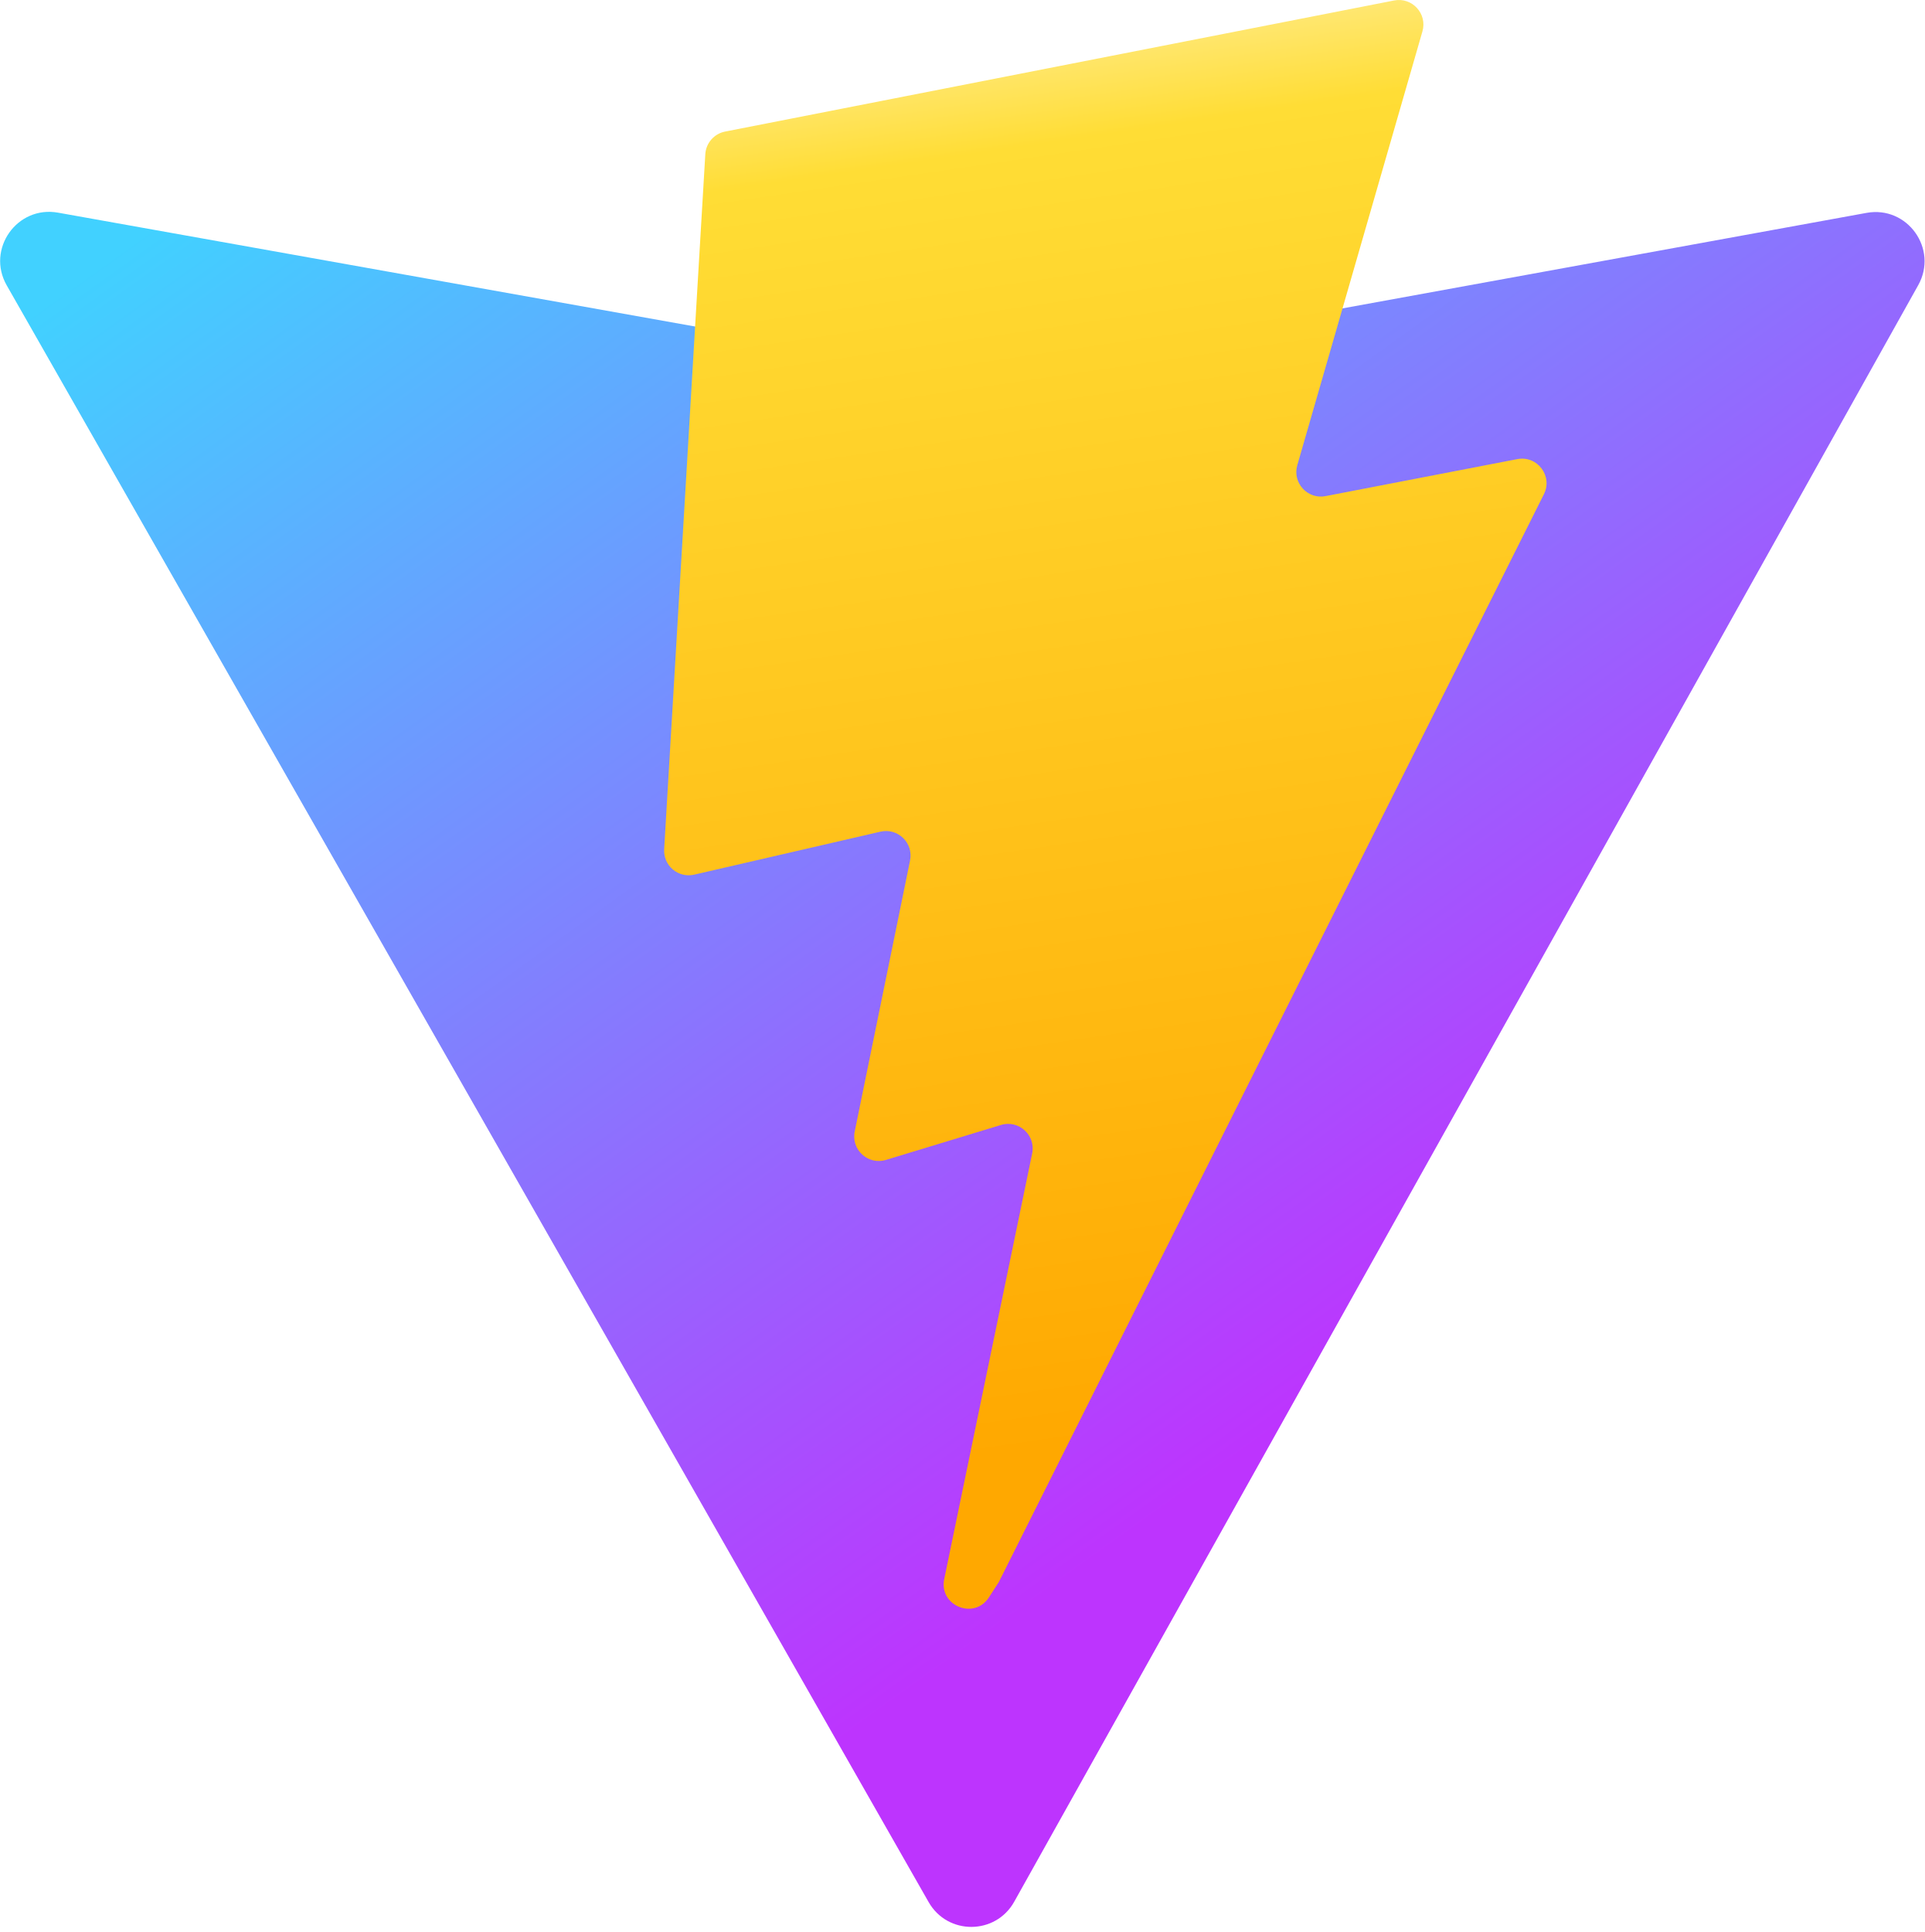
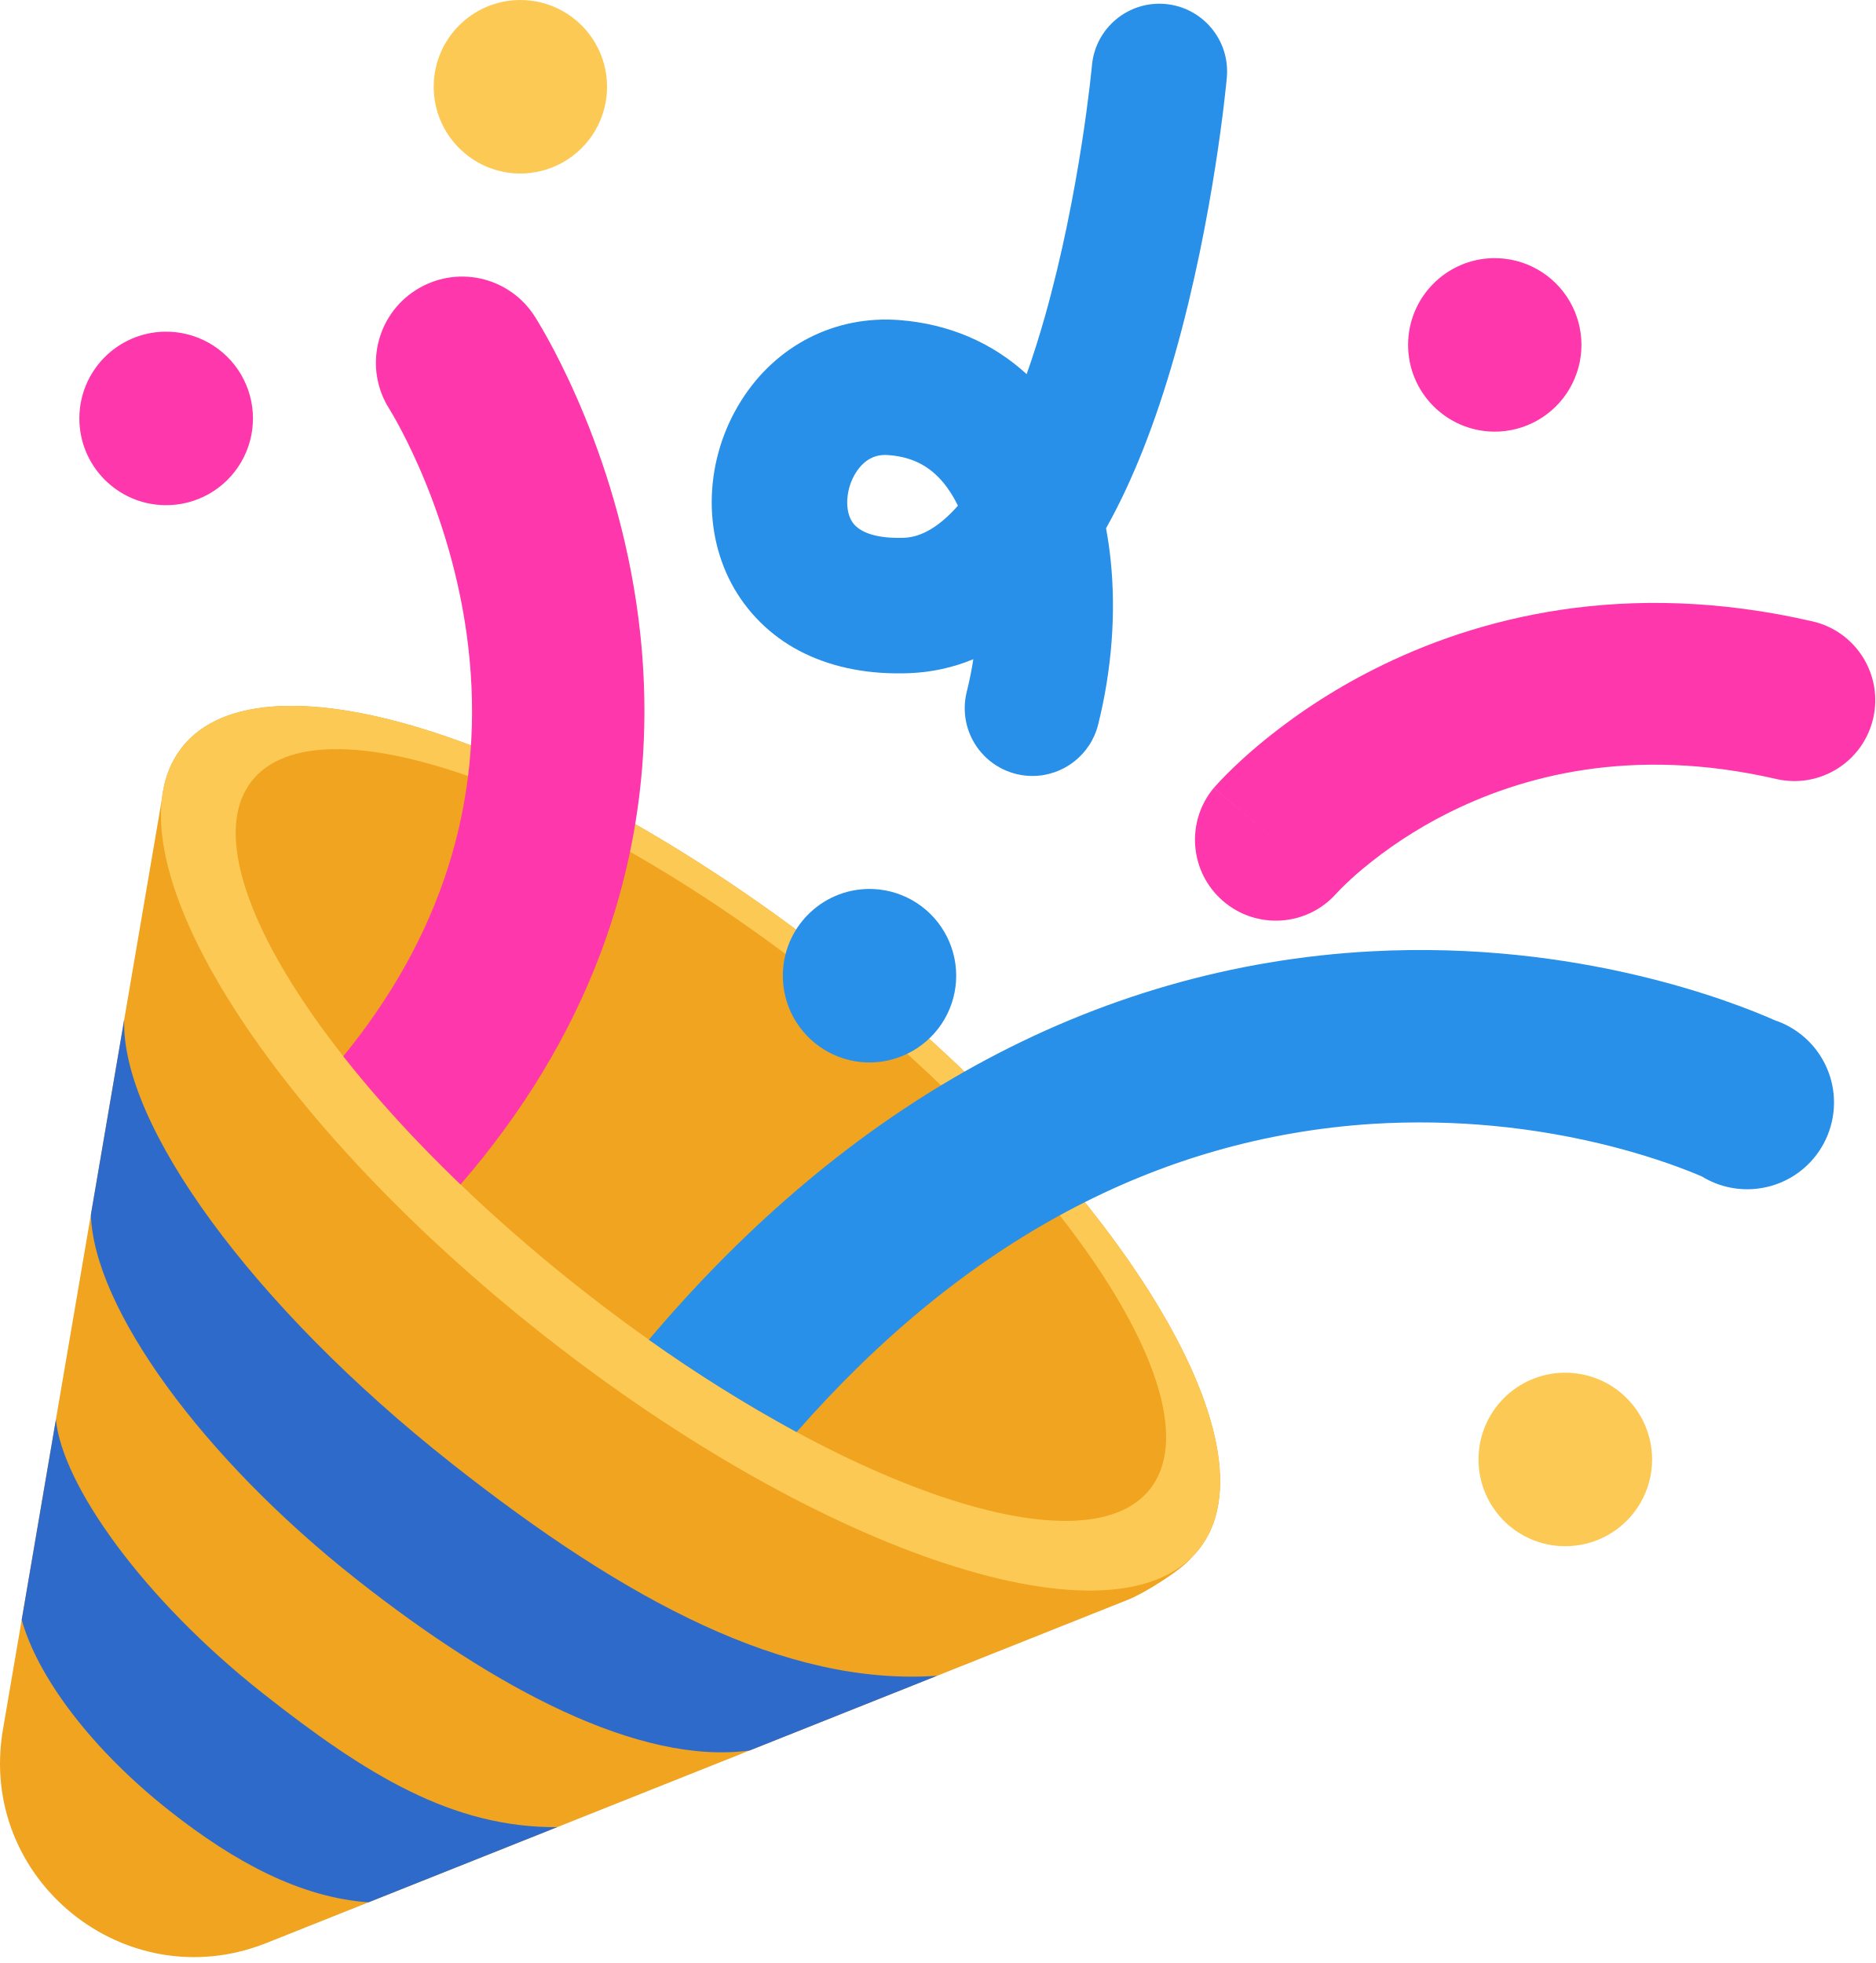
- <svg xmlns="http://www.w3.org/2000/svg" aria-hidden="true" role="img" class="iconify iconify--logos" width="31.88" height="32" preserveAspectRatio="xMidYMid meet" viewBox="0 0 256 257">
-   <defs>
-     <linearGradient id="IconifyId1813088fe1fbc01fb466" x1="-.828%" x2="57.636%" y1="7.652%" y2="78.411%">
-       <stop offset="0%" stop-color="#41D1FF" />
-       <stop offset="100%" stop-color="#BD34FE" />
-     </linearGradient>
-     <linearGradient id="IconifyId1813088fe1fbc01fb467" x1="43.376%" x2="50.316%" y1="2.242%" y2="89.03%">
-       <stop offset="0%" stop-color="#FFEA83" />
-       <stop offset="8.333%" stop-color="#FFDD35" />
-       <stop offset="100%" stop-color="#FFA800" />
-     </linearGradient>
-   </defs>
-   <path fill="url(#IconifyId1813088fe1fbc01fb466)" d="M255.153 37.938L134.897 252.976c-2.483 4.44-8.862 4.466-11.382.048L.875 37.958c-2.746-4.814 1.371-10.646 6.827-9.67l120.385 21.517a6.537 6.537 0 0 0 2.322-.004l117.867-21.483c5.438-.991 9.574 4.796 6.877 9.62Z" />
-   <path fill="url(#IconifyId1813088fe1fbc01fb467)" d="M185.432.063L96.44 17.501a3.268 3.268 0 0 0-2.634 3.014l-5.474 92.456a3.268 3.268 0 0 0 3.997 3.378l24.777-5.718c2.318-.535 4.413 1.507 3.936 3.838l-7.361 36.047c-.495 2.426 1.782 4.5 4.151 3.78l15.304-4.649c2.372-.72 4.652 1.36 4.15 3.788l-11.698 56.621c-.732 3.542 3.979 5.473 5.943 2.437l1.313-2.028l72.516-144.72c1.215-2.423-.88-5.186-3.54-4.672l-25.505 4.922c-2.396.462-4.435-1.77-3.759-4.114l16.646-57.705c.677-2.35-1.37-4.583-3.769-4.113Z" />
+ <svg xmlns="http://www.w3.org/2000/svg" width="122.27" height="128" viewBox="0 0 256 268">
+   <path fill="#FF37AD" d="M22.498 68.97a11.845 11.845 0 1 0 0-23.687c-6.471.098-11.666 5.372-11.666 11.844s5.195 11.746 11.666 11.844m181.393-10.04a11.845 11.845 0 1 0-.003-23.688c-6.471.098-11.665 5.373-11.665 11.845c.001 6.472 5.197 11.745 11.668 11.842" />
+   <path fill="#FCC954" d="M213.503 211.097a11.845 11.845 0 1 0-.003-23.687c-6.471.098-11.665 5.373-11.664 11.845s5.196 11.745 11.667 11.842M70.872 23.689a11.845 11.845 0 1 0 0-23.688C64.4.1 59.206 5.373 59.206 11.845S64.4 23.591 70.872 23.689" />
+   <path fill="#2890E9" d="M140.945 105.94a9.25 9.25 0 0 1-8.974-11.484c.37-1.482.672-2.97.899-4.455a25.4 25.4 0 0 1-8.732 1.904c-5.379.205-10.195-.702-14.3-2.69a22.23 22.23 0 0 1-9.614-8.877c-4.415-7.652-4.034-17.718.964-25.645c4.765-7.568 12.836-11.664 21.586-10.995c6.74.527 12.647 3.051 17.378 7.382q1.293-3.647 2.473-7.803c4.833-17.058 6.429-34.187 6.442-34.36a9.24 9.24 0 0 1 10.041-8.37a9.25 9.25 0 0 1 8.37 10.044c-.067.767-1.768 19.03-7.068 37.735c-2.676 9.445-5.838 17.426-9.42 23.798q.396 2.13.631 4.372c.746 7.211.152 14.974-1.714 22.445a9.256 9.256 0 0 1-8.962 6.998m-20.123-43.827c-.956 0-2.64.28-3.996 2.43c-1.298 2.06-1.552 4.873-.588 6.544c1.282 2.223 5.054 2.417 7.19 2.336c2.424-.092 4.908-1.612 7.338-4.382a16 16 0 0 0-1.43-2.422c-2.007-2.787-4.547-4.212-7.998-4.482c-.13-.008-.305-.024-.516-.024" />
+   <path fill="#F0A420" d="M114.361 131.268c-38.343-30.224-78.42-43.319-89.514-29.246a12.8 12.8 0 0 0-2.257 4.509a4 4 0 0 0-.156.61v.024q-.223.947-.333 1.917L.393 236.18c-3.477 20.412 16.73 36.755 35.967 29.093l117.721-46.908c2.076-.826 7.185-3.982 8.583-5.724q.556-.544 1.037-1.153c11.092-14.075-11-49.988-49.34-80.223z" />
+   <path fill="#FCC954" d="M163.688 211.494c11.1-14.08-10.984-50-49.327-80.226c-38.343-30.227-78.425-43.316-89.524-29.236s10.983 50 49.326 80.226c38.343 30.227 78.425 43.316 89.525 29.236" />
+   <path fill="#F0A420" d="M156.994 203.294c9.108-11.556-10.956-42.563-44.817-69.256c-33.861-26.695-68.697-38.966-77.804-27.413c-9.11 11.556 10.954 42.563 44.815 69.256c33.86 26.695 68.697 38.969 77.806 27.413" />
+   <path fill="#2E6AC9" d="M76.059 249.456c-14.327.07-26.004-7.101-40.158-18.257C19.431 218.21 8.493 202.665 7.63 193.81l-4.668 27.327c2.16 7.798 9.523 17.683 20.202 26.101c8.883 7.004 17.844 11.813 27.135 12.48l25.76-10.266zm-14.332-49.6c-27.443-21.637-45.271-46.467-44.77-60.669l-4.549 26.63c.351 12.685 15.175 33.184 36.262 49.808c18.894 14.896 38.583 25.38 53.66 23.363l25.593-10.2c-20.62 1.425-42.376-10.147-66.196-28.931" />
+   <path fill="#2890E9" d="M118.535 145.052a11.845 11.845 0 1 0 0-23.688c-6.471.098-11.666 5.372-11.666 11.844s5.195 11.746 11.666 11.844" />
+   <path fill="#FF37AD" d="m182.412 122.007l.087-.097c.108-.116.308-.33.596-.621a45 45 0 0 1 2.8-2.56c3.56-2.98 7.45-5.54 11.594-7.63c10.128-5.125 25.208-9.307 44.985-4.747c5.943 1.37 11.87-2.336 13.241-8.278c1.37-5.942-2.336-11.87-8.278-13.24c-25.602-5.903-45.957-.506-59.922 6.566a82.5 82.5 0 0 0-15.857 10.449a66 66 0 0 0-4.215 3.866a45 45 0 0 0-1.53 1.615l-.12.135l-.042.048l-.02.022l-.007.008c-.003.005-.009.01 8.361 7.21l-8.37-7.2c-3.877 4.622-3.328 11.5 1.233 15.448s11.446 3.506 15.464-.994M73.03 43.248a11.75 11.75 0 0 0-16.23-3.664a11.76 11.76 0 0 0-3.665 16.227c.427.683 9.178 14.86 10.976 34.276c1.83 19.727-3.966 37.86-17.253 54.12c4.474 5.686 9.858 11.596 16.008 17.507c8.51-9.834 14.913-20.402 19.12-31.583c5.175-13.756 7.006-28.342 5.445-43.348c-2.487-23.874-12.874-41.11-14.402-43.535" />
+   <path fill="#2890E9" d="M220.242 156.578c6.002 1.553 10.244 3.246 12.077 4.034a11.86 11.86 0 0 0 13.94-1.12a11.87 11.87 0 0 0 4.107-8.765a11.85 11.85 0 0 0-8.06-11.426c-5.618-2.495-26.905-10.92-55.044-9.423c-18.941 1.007-37.155 6.253-54.133 15.608c-16.076 8.86-31.004 21.412-44.556 37.425a199 199 0 0 0 20.17 12.607c22.882-26.08 49.283-40.217 78.7-42.085a105.9 105.9 0 0 1 32.8 3.145" />
</svg>
